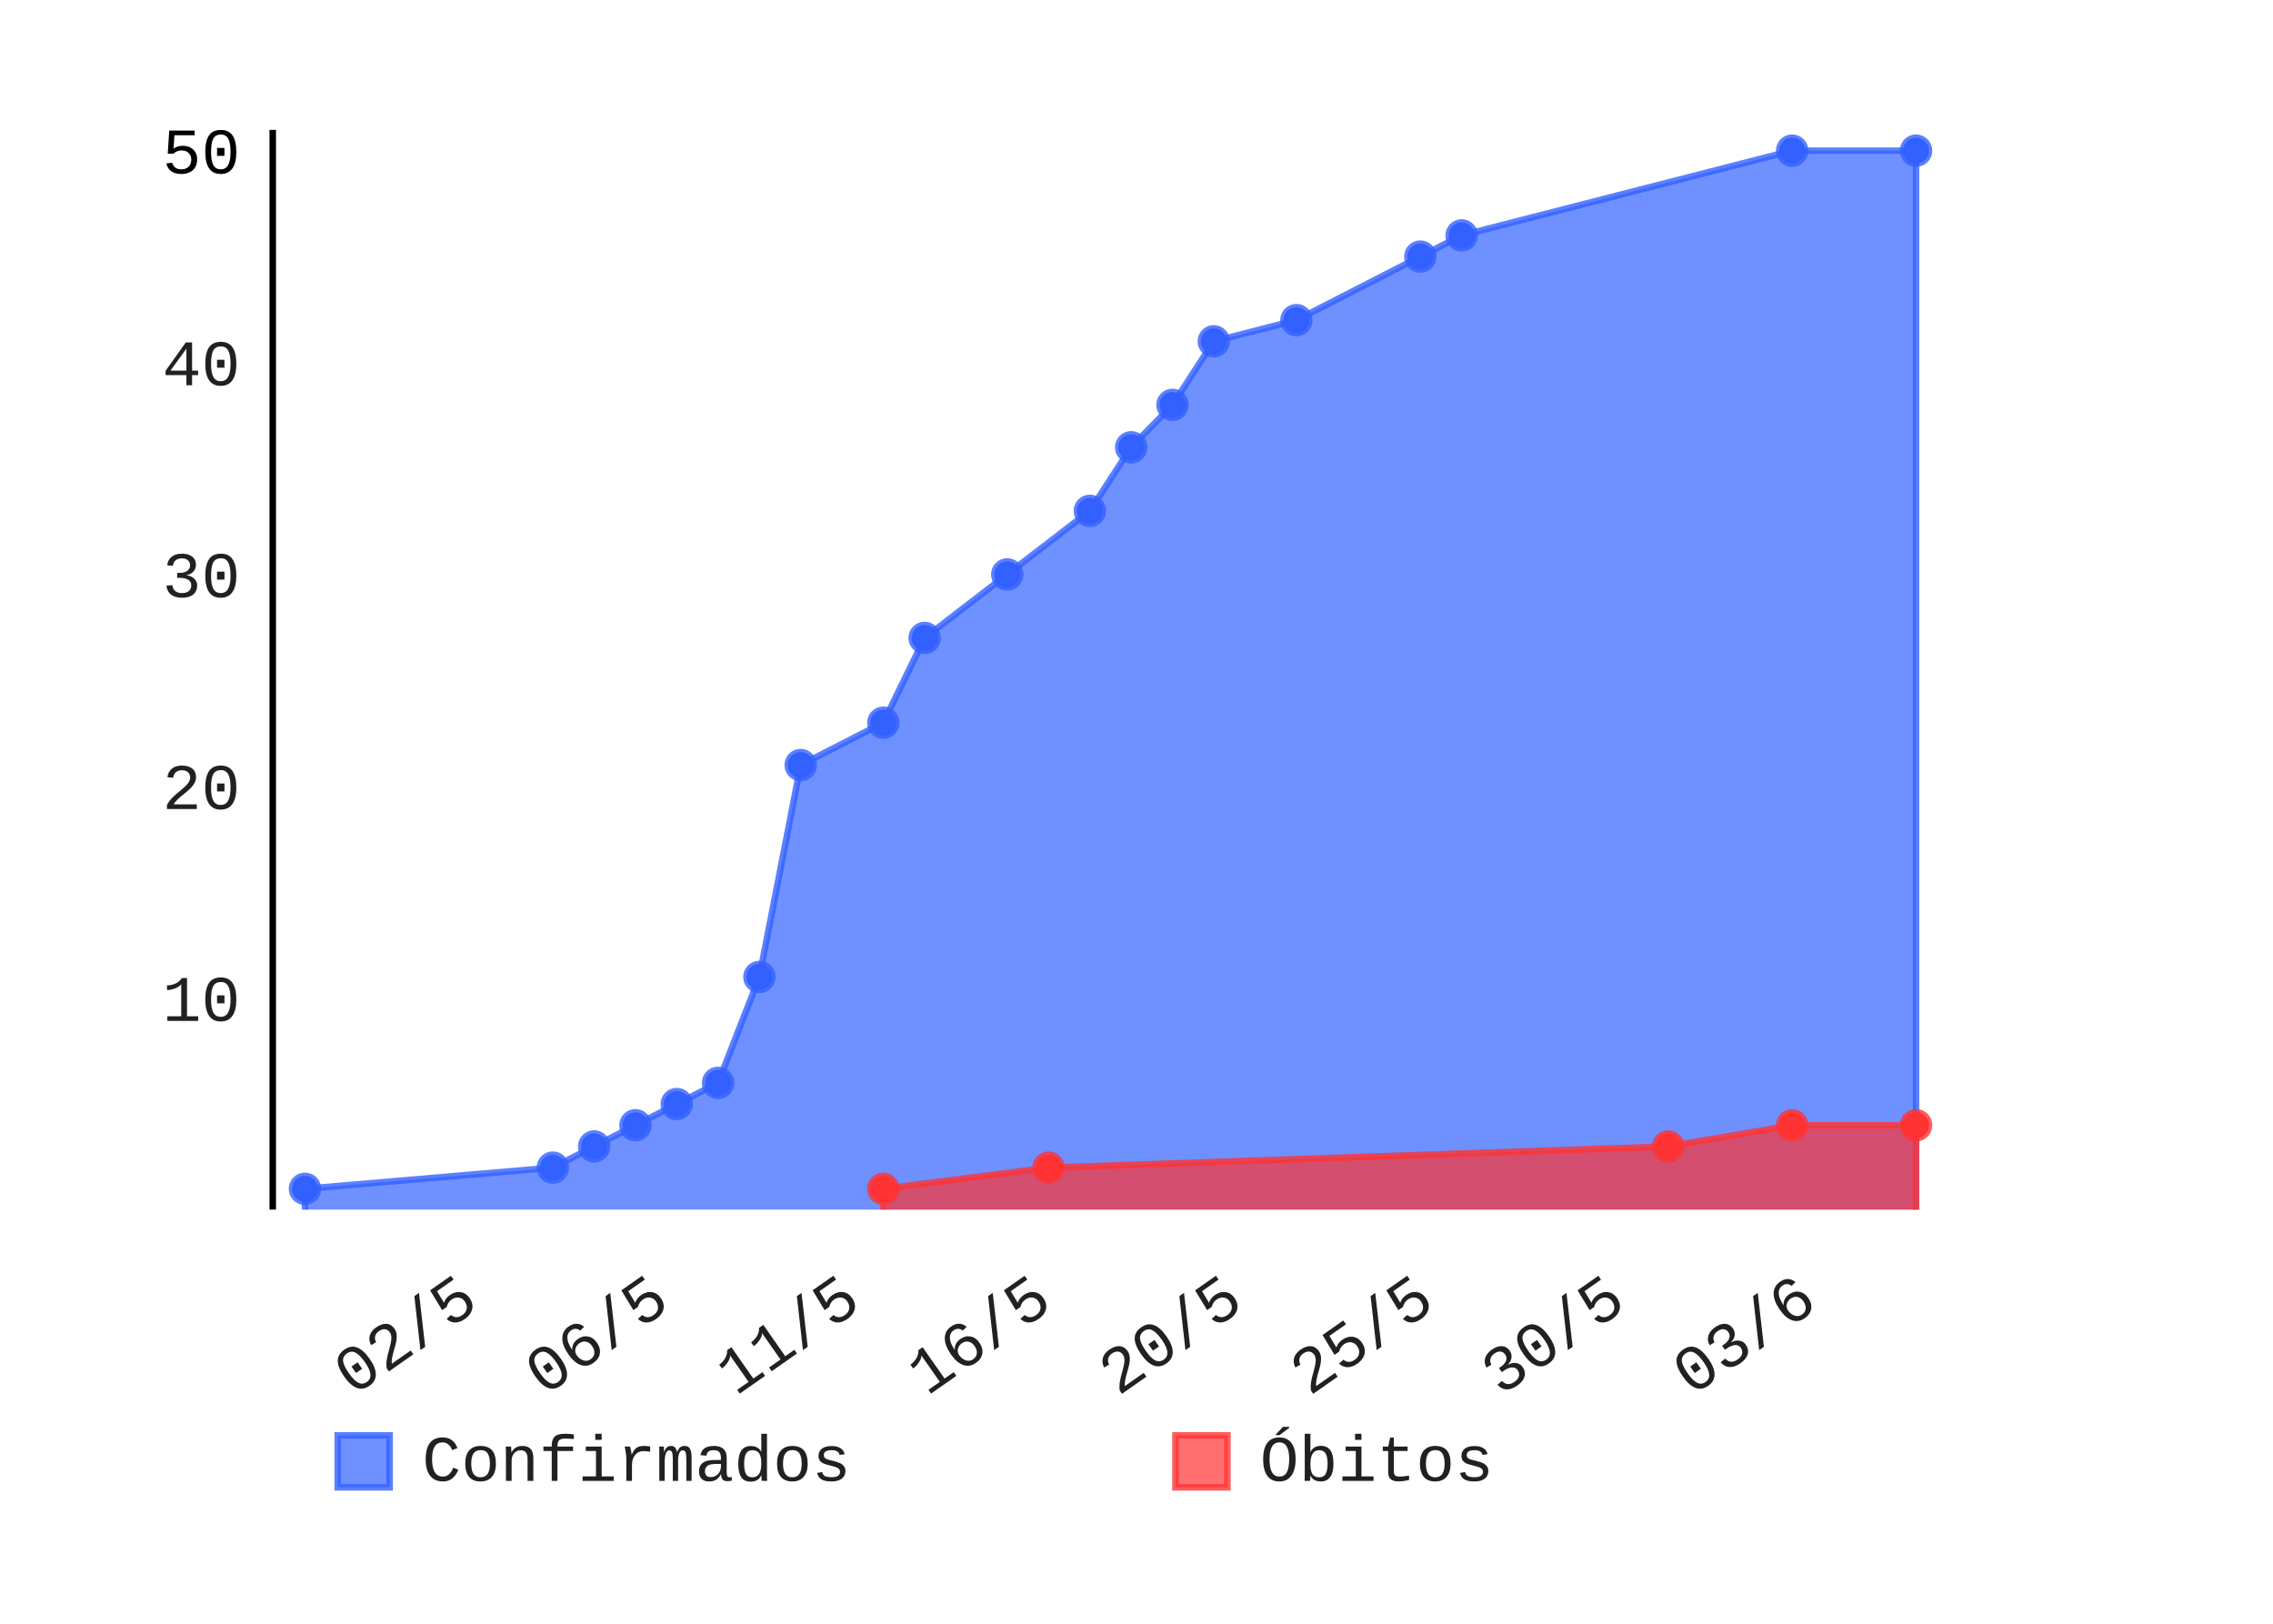
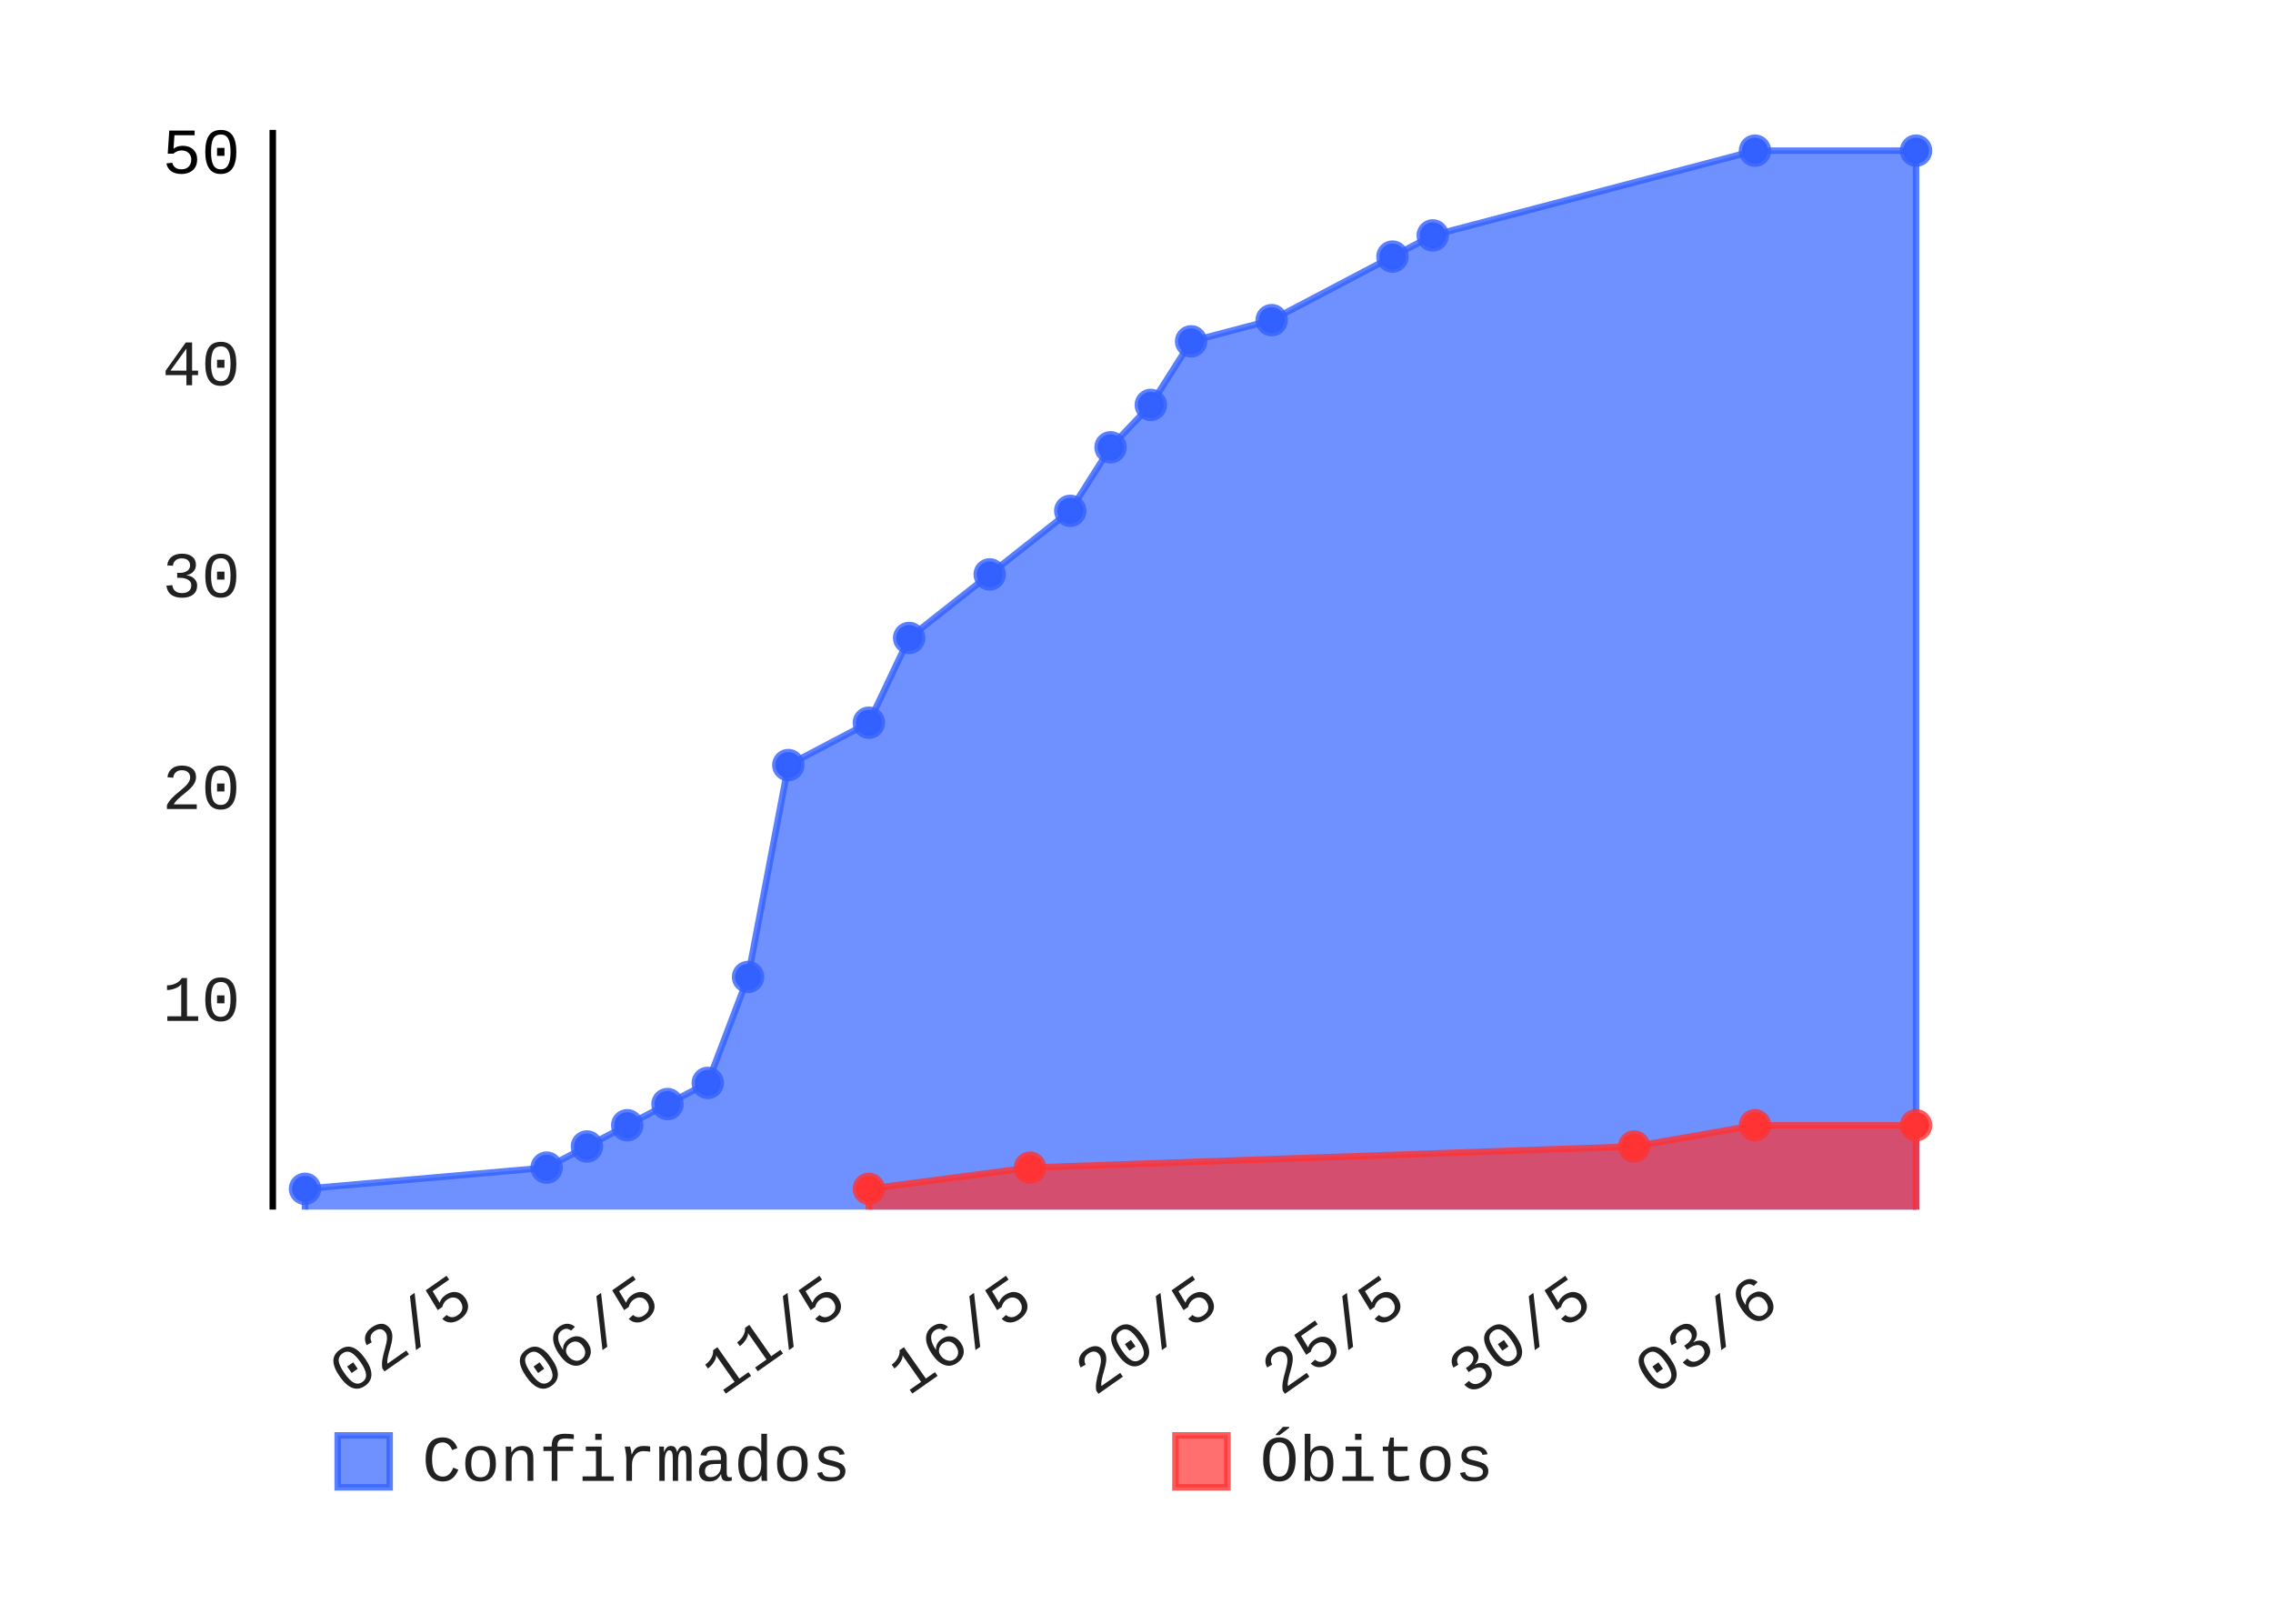
- <svg xmlns="http://www.w3.org/2000/svg" class="pygal-chart" height="250" id="chart-823087da-8001-46b5-928b-4d0a2192781a" viewBox="0 0 350 250" width="350">
+ <svg xmlns="http://www.w3.org/2000/svg" class="pygal-chart" height="250" id="chart-9f2ef8c3-c560-4177-b825-7a97929fde89" viewBox="0 0 350 250" width="350">
  <defs>
-     <style type="text/css">#chart-823087da-8001-46b5-928b-4d0a2192781a{-webkit-user-select:none;-webkit-font-smoothing:antialiased;font-family:Consolas,"Liberation Mono",Menlo,Courier,monospace}#chart-823087da-8001-46b5-928b-4d0a2192781a .title{font-family:Consolas,"Liberation Mono",Menlo,Courier,monospace;font-size:8px}#chart-823087da-8001-46b5-928b-4d0a2192781a .legends .legend text{font-family:Consolas,"Liberation Mono",Menlo,Courier,monospace;font-size:10px}#chart-823087da-8001-46b5-928b-4d0a2192781a .axis text{font-family:Consolas,"Liberation Mono",Menlo,Courier,monospace;font-size:10px}#chart-823087da-8001-46b5-928b-4d0a2192781a .axis text.major{font-family:Consolas,"Liberation Mono",Menlo,Courier,monospace;font-size:10px}#chart-823087da-8001-46b5-928b-4d0a2192781a .text-overlay text.value{font-family:Consolas,"Liberation Mono",Menlo,Courier,monospace;font-size:16px}#chart-823087da-8001-46b5-928b-4d0a2192781a .text-overlay text.label{font-family:Consolas,"Liberation Mono",Menlo,Courier,monospace;font-size:10px}#chart-823087da-8001-46b5-928b-4d0a2192781a .tooltip{font-family:Consolas,"Liberation Mono",Menlo,Courier,monospace;font-size:12px}#chart-823087da-8001-46b5-928b-4d0a2192781a text.no_data{font-family:Consolas,"Liberation Mono",Menlo,Courier,monospace;font-size:64px}
- #chart-823087da-8001-46b5-928b-4d0a2192781a{background-color:transparent}#chart-823087da-8001-46b5-928b-4d0a2192781a path,#chart-823087da-8001-46b5-928b-4d0a2192781a line,#chart-823087da-8001-46b5-928b-4d0a2192781a rect,#chart-823087da-8001-46b5-928b-4d0a2192781a circle{-webkit-transition:150ms;-moz-transition:150ms;transition:150ms}#chart-823087da-8001-46b5-928b-4d0a2192781a .graph &gt; .background{fill:transparent}#chart-823087da-8001-46b5-928b-4d0a2192781a .plot &gt; .background{fill:rgba(255,255,255,1)}#chart-823087da-8001-46b5-928b-4d0a2192781a .graph{fill:rgba(0,0,0,.87)}#chart-823087da-8001-46b5-928b-4d0a2192781a text.no_data{fill:rgba(0,0,0,1)}#chart-823087da-8001-46b5-928b-4d0a2192781a .title{fill:rgba(0,0,0,1)}#chart-823087da-8001-46b5-928b-4d0a2192781a .legends .legend text{fill:rgba(0,0,0,.87)}#chart-823087da-8001-46b5-928b-4d0a2192781a .legends .legend:hover text{fill:rgba(0,0,0,1)}#chart-823087da-8001-46b5-928b-4d0a2192781a .axis .line{stroke:rgba(0,0,0,1)}#chart-823087da-8001-46b5-928b-4d0a2192781a .axis .guide.line{stroke:rgba(0,0,0,.54)}#chart-823087da-8001-46b5-928b-4d0a2192781a .axis .major.line{stroke:rgba(0,0,0,.87)}#chart-823087da-8001-46b5-928b-4d0a2192781a .axis text.major{fill:rgba(0,0,0,1)}#chart-823087da-8001-46b5-928b-4d0a2192781a .axis.y .guides:hover .guide.line,#chart-823087da-8001-46b5-928b-4d0a2192781a .line-graph .axis.x .guides:hover .guide.line,#chart-823087da-8001-46b5-928b-4d0a2192781a .stackedline-graph .axis.x .guides:hover .guide.line,#chart-823087da-8001-46b5-928b-4d0a2192781a .xy-graph .axis.x .guides:hover .guide.line{stroke:rgba(0,0,0,1)}#chart-823087da-8001-46b5-928b-4d0a2192781a .axis .guides:hover text{fill:rgba(0,0,0,1)}#chart-823087da-8001-46b5-928b-4d0a2192781a .reactive{fill-opacity:.7;stroke-opacity:.8}#chart-823087da-8001-46b5-928b-4d0a2192781a .ci{stroke:rgba(0,0,0,.87)}#chart-823087da-8001-46b5-928b-4d0a2192781a .reactive.active,#chart-823087da-8001-46b5-928b-4d0a2192781a .active .reactive{fill-opacity:.8;stroke-opacity:.9;stroke-width:4}#chart-823087da-8001-46b5-928b-4d0a2192781a .ci .reactive.active{stroke-width:1.5}#chart-823087da-8001-46b5-928b-4d0a2192781a .series text{fill:rgba(0,0,0,1)}#chart-823087da-8001-46b5-928b-4d0a2192781a .tooltip rect{fill:rgba(255,255,255,1);stroke:rgba(0,0,0,1);-webkit-transition:opacity 150ms;-moz-transition:opacity 150ms;transition:opacity 150ms}#chart-823087da-8001-46b5-928b-4d0a2192781a .tooltip .label{fill:rgba(0,0,0,.87)}#chart-823087da-8001-46b5-928b-4d0a2192781a .tooltip .label{fill:rgba(0,0,0,.87)}#chart-823087da-8001-46b5-928b-4d0a2192781a .tooltip .legend{font-size:.8em;fill:rgba(0,0,0,.54)}#chart-823087da-8001-46b5-928b-4d0a2192781a .tooltip .x_label{font-size:.6em;fill:rgba(0,0,0,1)}#chart-823087da-8001-46b5-928b-4d0a2192781a .tooltip .xlink{font-size:.5em;text-decoration:underline}#chart-823087da-8001-46b5-928b-4d0a2192781a .tooltip .value{font-size:1.5em}#chart-823087da-8001-46b5-928b-4d0a2192781a .bound{font-size:.5em}#chart-823087da-8001-46b5-928b-4d0a2192781a .max-value{font-size:.75em;fill:rgba(0,0,0,.54)}#chart-823087da-8001-46b5-928b-4d0a2192781a .map-element{fill:rgba(255,255,255,1);stroke:rgba(0,0,0,.54) !important}#chart-823087da-8001-46b5-928b-4d0a2192781a .map-element .reactive{fill-opacity:inherit;stroke-opacity:inherit}#chart-823087da-8001-46b5-928b-4d0a2192781a .color-0,#chart-823087da-8001-46b5-928b-4d0a2192781a .color-0 a:visited{stroke:#3361FF;fill:#3361FF}#chart-823087da-8001-46b5-928b-4d0a2192781a .color-1,#chart-823087da-8001-46b5-928b-4d0a2192781a .color-1 a:visited{stroke:#FF3333;fill:#FF3333}#chart-823087da-8001-46b5-928b-4d0a2192781a .text-overlay .color-0 text{fill:black}#chart-823087da-8001-46b5-928b-4d0a2192781a .text-overlay .color-1 text{fill:black}
- #chart-823087da-8001-46b5-928b-4d0a2192781a text.no_data{text-anchor:middle}#chart-823087da-8001-46b5-928b-4d0a2192781a .guide.line{fill:none}#chart-823087da-8001-46b5-928b-4d0a2192781a .centered{text-anchor:middle}#chart-823087da-8001-46b5-928b-4d0a2192781a .title{text-anchor:middle}#chart-823087da-8001-46b5-928b-4d0a2192781a .legends .legend text{fill-opacity:1}#chart-823087da-8001-46b5-928b-4d0a2192781a .axis.x text{text-anchor:middle}#chart-823087da-8001-46b5-928b-4d0a2192781a .axis.x:not(.web) text[transform]{text-anchor:start}#chart-823087da-8001-46b5-928b-4d0a2192781a .axis.x:not(.web) text[transform].backwards{text-anchor:end}#chart-823087da-8001-46b5-928b-4d0a2192781a .axis.y text{text-anchor:end}#chart-823087da-8001-46b5-928b-4d0a2192781a .axis.y text[transform].backwards{text-anchor:start}#chart-823087da-8001-46b5-928b-4d0a2192781a .axis.y2 text{text-anchor:start}#chart-823087da-8001-46b5-928b-4d0a2192781a .axis.y2 text[transform].backwards{text-anchor:end}#chart-823087da-8001-46b5-928b-4d0a2192781a .axis .guide.line{stroke-dasharray:4,4}#chart-823087da-8001-46b5-928b-4d0a2192781a .axis .major.guide.line{stroke-dasharray:6,6}#chart-823087da-8001-46b5-928b-4d0a2192781a .horizontal .axis.y .guide.line,#chart-823087da-8001-46b5-928b-4d0a2192781a .horizontal .axis.y2 .guide.line,#chart-823087da-8001-46b5-928b-4d0a2192781a .vertical .axis.x .guide.line{opacity:0}#chart-823087da-8001-46b5-928b-4d0a2192781a .horizontal .axis.always_show .guide.line,#chart-823087da-8001-46b5-928b-4d0a2192781a .vertical .axis.always_show .guide.line{opacity:1 !important}#chart-823087da-8001-46b5-928b-4d0a2192781a .axis.y .guides:hover .guide.line,#chart-823087da-8001-46b5-928b-4d0a2192781a .axis.y2 .guides:hover .guide.line,#chart-823087da-8001-46b5-928b-4d0a2192781a .axis.x .guides:hover .guide.line{opacity:1}#chart-823087da-8001-46b5-928b-4d0a2192781a .axis .guides:hover text{opacity:1}#chart-823087da-8001-46b5-928b-4d0a2192781a .nofill{fill:none}#chart-823087da-8001-46b5-928b-4d0a2192781a .subtle-fill{fill-opacity:.2}#chart-823087da-8001-46b5-928b-4d0a2192781a .dot{stroke-width:1px;fill-opacity:1}#chart-823087da-8001-46b5-928b-4d0a2192781a .dot.active{stroke-width:5px}#chart-823087da-8001-46b5-928b-4d0a2192781a .dot.negative{fill:transparent}#chart-823087da-8001-46b5-928b-4d0a2192781a text,#chart-823087da-8001-46b5-928b-4d0a2192781a tspan{stroke:none !important}#chart-823087da-8001-46b5-928b-4d0a2192781a .series text.active{opacity:1}#chart-823087da-8001-46b5-928b-4d0a2192781a .tooltip rect{fill-opacity:.95;stroke-width:.5}#chart-823087da-8001-46b5-928b-4d0a2192781a .tooltip text{fill-opacity:1}#chart-823087da-8001-46b5-928b-4d0a2192781a .showable{visibility:hidden}#chart-823087da-8001-46b5-928b-4d0a2192781a .showable.shown{visibility:visible}#chart-823087da-8001-46b5-928b-4d0a2192781a .gauge-background{fill:rgba(229,229,229,1);stroke:none}#chart-823087da-8001-46b5-928b-4d0a2192781a .bg-lines{stroke:transparent;stroke-width:2px}</style>
+     <style type="text/css">#chart-9f2ef8c3-c560-4177-b825-7a97929fde89{-webkit-user-select:none;-webkit-font-smoothing:antialiased;font-family:Consolas,"Liberation Mono",Menlo,Courier,monospace}#chart-9f2ef8c3-c560-4177-b825-7a97929fde89 .title{font-family:Consolas,"Liberation Mono",Menlo,Courier,monospace;font-size:8px}#chart-9f2ef8c3-c560-4177-b825-7a97929fde89 .legends .legend text{font-family:Consolas,"Liberation Mono",Menlo,Courier,monospace;font-size:10px}#chart-9f2ef8c3-c560-4177-b825-7a97929fde89 .axis text{font-family:Consolas,"Liberation Mono",Menlo,Courier,monospace;font-size:10px}#chart-9f2ef8c3-c560-4177-b825-7a97929fde89 .axis text.major{font-family:Consolas,"Liberation Mono",Menlo,Courier,monospace;font-size:10px}#chart-9f2ef8c3-c560-4177-b825-7a97929fde89 .text-overlay text.value{font-family:Consolas,"Liberation Mono",Menlo,Courier,monospace;font-size:16px}#chart-9f2ef8c3-c560-4177-b825-7a97929fde89 .text-overlay text.label{font-family:Consolas,"Liberation Mono",Menlo,Courier,monospace;font-size:10px}#chart-9f2ef8c3-c560-4177-b825-7a97929fde89 .tooltip{font-family:Consolas,"Liberation Mono",Menlo,Courier,monospace;font-size:12px}#chart-9f2ef8c3-c560-4177-b825-7a97929fde89 text.no_data{font-family:Consolas,"Liberation Mono",Menlo,Courier,monospace;font-size:64px}
+ #chart-9f2ef8c3-c560-4177-b825-7a97929fde89{background-color:transparent}#chart-9f2ef8c3-c560-4177-b825-7a97929fde89 path,#chart-9f2ef8c3-c560-4177-b825-7a97929fde89 line,#chart-9f2ef8c3-c560-4177-b825-7a97929fde89 rect,#chart-9f2ef8c3-c560-4177-b825-7a97929fde89 circle{-webkit-transition:150ms;-moz-transition:150ms;transition:150ms}#chart-9f2ef8c3-c560-4177-b825-7a97929fde89 .graph &gt; .background{fill:transparent}#chart-9f2ef8c3-c560-4177-b825-7a97929fde89 .plot &gt; .background{fill:rgba(255,255,255,1)}#chart-9f2ef8c3-c560-4177-b825-7a97929fde89 .graph{fill:rgba(0,0,0,.87)}#chart-9f2ef8c3-c560-4177-b825-7a97929fde89 text.no_data{fill:rgba(0,0,0,1)}#chart-9f2ef8c3-c560-4177-b825-7a97929fde89 .title{fill:rgba(0,0,0,1)}#chart-9f2ef8c3-c560-4177-b825-7a97929fde89 .legends .legend text{fill:rgba(0,0,0,.87)}#chart-9f2ef8c3-c560-4177-b825-7a97929fde89 .legends .legend:hover text{fill:rgba(0,0,0,1)}#chart-9f2ef8c3-c560-4177-b825-7a97929fde89 .axis .line{stroke:rgba(0,0,0,1)}#chart-9f2ef8c3-c560-4177-b825-7a97929fde89 .axis .guide.line{stroke:rgba(0,0,0,.54)}#chart-9f2ef8c3-c560-4177-b825-7a97929fde89 .axis .major.line{stroke:rgba(0,0,0,.87)}#chart-9f2ef8c3-c560-4177-b825-7a97929fde89 .axis text.major{fill:rgba(0,0,0,1)}#chart-9f2ef8c3-c560-4177-b825-7a97929fde89 .axis.y .guides:hover .guide.line,#chart-9f2ef8c3-c560-4177-b825-7a97929fde89 .line-graph .axis.x .guides:hover .guide.line,#chart-9f2ef8c3-c560-4177-b825-7a97929fde89 .stackedline-graph .axis.x .guides:hover .guide.line,#chart-9f2ef8c3-c560-4177-b825-7a97929fde89 .xy-graph .axis.x .guides:hover .guide.line{stroke:rgba(0,0,0,1)}#chart-9f2ef8c3-c560-4177-b825-7a97929fde89 .axis .guides:hover text{fill:rgba(0,0,0,1)}#chart-9f2ef8c3-c560-4177-b825-7a97929fde89 .reactive{fill-opacity:.7;stroke-opacity:.8}#chart-9f2ef8c3-c560-4177-b825-7a97929fde89 .ci{stroke:rgba(0,0,0,.87)}#chart-9f2ef8c3-c560-4177-b825-7a97929fde89 .reactive.active,#chart-9f2ef8c3-c560-4177-b825-7a97929fde89 .active .reactive{fill-opacity:.8;stroke-opacity:.9;stroke-width:4}#chart-9f2ef8c3-c560-4177-b825-7a97929fde89 .ci .reactive.active{stroke-width:1.5}#chart-9f2ef8c3-c560-4177-b825-7a97929fde89 .series text{fill:rgba(0,0,0,1)}#chart-9f2ef8c3-c560-4177-b825-7a97929fde89 .tooltip rect{fill:rgba(255,255,255,1);stroke:rgba(0,0,0,1);-webkit-transition:opacity 150ms;-moz-transition:opacity 150ms;transition:opacity 150ms}#chart-9f2ef8c3-c560-4177-b825-7a97929fde89 .tooltip .label{fill:rgba(0,0,0,.87)}#chart-9f2ef8c3-c560-4177-b825-7a97929fde89 .tooltip .label{fill:rgba(0,0,0,.87)}#chart-9f2ef8c3-c560-4177-b825-7a97929fde89 .tooltip .legend{font-size:.8em;fill:rgba(0,0,0,.54)}#chart-9f2ef8c3-c560-4177-b825-7a97929fde89 .tooltip .x_label{font-size:.6em;fill:rgba(0,0,0,1)}#chart-9f2ef8c3-c560-4177-b825-7a97929fde89 .tooltip .xlink{font-size:.5em;text-decoration:underline}#chart-9f2ef8c3-c560-4177-b825-7a97929fde89 .tooltip .value{font-size:1.5em}#chart-9f2ef8c3-c560-4177-b825-7a97929fde89 .bound{font-size:.5em}#chart-9f2ef8c3-c560-4177-b825-7a97929fde89 .max-value{font-size:.75em;fill:rgba(0,0,0,.54)}#chart-9f2ef8c3-c560-4177-b825-7a97929fde89 .map-element{fill:rgba(255,255,255,1);stroke:rgba(0,0,0,.54) !important}#chart-9f2ef8c3-c560-4177-b825-7a97929fde89 .map-element .reactive{fill-opacity:inherit;stroke-opacity:inherit}#chart-9f2ef8c3-c560-4177-b825-7a97929fde89 .color-0,#chart-9f2ef8c3-c560-4177-b825-7a97929fde89 .color-0 a:visited{stroke:#3361FF;fill:#3361FF}#chart-9f2ef8c3-c560-4177-b825-7a97929fde89 .color-1,#chart-9f2ef8c3-c560-4177-b825-7a97929fde89 .color-1 a:visited{stroke:#FF3333;fill:#FF3333}#chart-9f2ef8c3-c560-4177-b825-7a97929fde89 .text-overlay .color-0 text{fill:black}#chart-9f2ef8c3-c560-4177-b825-7a97929fde89 .text-overlay .color-1 text{fill:black}
+ #chart-9f2ef8c3-c560-4177-b825-7a97929fde89 text.no_data{text-anchor:middle}#chart-9f2ef8c3-c560-4177-b825-7a97929fde89 .guide.line{fill:none}#chart-9f2ef8c3-c560-4177-b825-7a97929fde89 .centered{text-anchor:middle}#chart-9f2ef8c3-c560-4177-b825-7a97929fde89 .title{text-anchor:middle}#chart-9f2ef8c3-c560-4177-b825-7a97929fde89 .legends .legend text{fill-opacity:1}#chart-9f2ef8c3-c560-4177-b825-7a97929fde89 .axis.x text{text-anchor:middle}#chart-9f2ef8c3-c560-4177-b825-7a97929fde89 .axis.x:not(.web) text[transform]{text-anchor:start}#chart-9f2ef8c3-c560-4177-b825-7a97929fde89 .axis.x:not(.web) text[transform].backwards{text-anchor:end}#chart-9f2ef8c3-c560-4177-b825-7a97929fde89 .axis.y text{text-anchor:end}#chart-9f2ef8c3-c560-4177-b825-7a97929fde89 .axis.y text[transform].backwards{text-anchor:start}#chart-9f2ef8c3-c560-4177-b825-7a97929fde89 .axis.y2 text{text-anchor:start}#chart-9f2ef8c3-c560-4177-b825-7a97929fde89 .axis.y2 text[transform].backwards{text-anchor:end}#chart-9f2ef8c3-c560-4177-b825-7a97929fde89 .axis .guide.line{stroke-dasharray:4,4}#chart-9f2ef8c3-c560-4177-b825-7a97929fde89 .axis .major.guide.line{stroke-dasharray:6,6}#chart-9f2ef8c3-c560-4177-b825-7a97929fde89 .horizontal .axis.y .guide.line,#chart-9f2ef8c3-c560-4177-b825-7a97929fde89 .horizontal .axis.y2 .guide.line,#chart-9f2ef8c3-c560-4177-b825-7a97929fde89 .vertical .axis.x .guide.line{opacity:0}#chart-9f2ef8c3-c560-4177-b825-7a97929fde89 .horizontal .axis.always_show .guide.line,#chart-9f2ef8c3-c560-4177-b825-7a97929fde89 .vertical .axis.always_show .guide.line{opacity:1 !important}#chart-9f2ef8c3-c560-4177-b825-7a97929fde89 .axis.y .guides:hover .guide.line,#chart-9f2ef8c3-c560-4177-b825-7a97929fde89 .axis.y2 .guides:hover .guide.line,#chart-9f2ef8c3-c560-4177-b825-7a97929fde89 .axis.x .guides:hover .guide.line{opacity:1}#chart-9f2ef8c3-c560-4177-b825-7a97929fde89 .axis .guides:hover text{opacity:1}#chart-9f2ef8c3-c560-4177-b825-7a97929fde89 .nofill{fill:none}#chart-9f2ef8c3-c560-4177-b825-7a97929fde89 .subtle-fill{fill-opacity:.2}#chart-9f2ef8c3-c560-4177-b825-7a97929fde89 .dot{stroke-width:1px;fill-opacity:1}#chart-9f2ef8c3-c560-4177-b825-7a97929fde89 .dot.active{stroke-width:5px}#chart-9f2ef8c3-c560-4177-b825-7a97929fde89 .dot.negative{fill:transparent}#chart-9f2ef8c3-c560-4177-b825-7a97929fde89 text,#chart-9f2ef8c3-c560-4177-b825-7a97929fde89 tspan{stroke:none !important}#chart-9f2ef8c3-c560-4177-b825-7a97929fde89 .series text.active{opacity:1}#chart-9f2ef8c3-c560-4177-b825-7a97929fde89 .tooltip rect{fill-opacity:.95;stroke-width:.5}#chart-9f2ef8c3-c560-4177-b825-7a97929fde89 .tooltip text{fill-opacity:1}#chart-9f2ef8c3-c560-4177-b825-7a97929fde89 .showable{visibility:hidden}#chart-9f2ef8c3-c560-4177-b825-7a97929fde89 .showable.shown{visibility:visible}#chart-9f2ef8c3-c560-4177-b825-7a97929fde89 .gauge-background{fill:rgba(229,229,229,1);stroke:none}#chart-9f2ef8c3-c560-4177-b825-7a97929fde89 .bg-lines{stroke:transparent;stroke-width:2px}</style>
  </defs>
  <g class="graph datetimeline-graph vertical">
    <rect class="background" height="250" width="350" x="0" y="0" />
    <g class="plot" transform="translate(42, 20)">
      <rect class="background" height="166.234" width="258.0" x="0" y="0" />
      <g class="axis y">
        <g class="guides">
          <text class="" x="-5" y="137.179">10</text>
        </g>
        <g class="guides">
          <text class="" x="-5" y="104.558">20</text>
        </g>
        <g class="guides">
          <text class="" x="-5" y="71.938">30</text>
        </g>
        <g class="guides">
          <text class="" x="-5" y="39.317">40</text>
        </g>
        <g class="guides">
          <text class="major" x="-5" y="6.697">50</text>
        </g>
      </g>
      <g class="axis x">
        <path class="line" d="M0 0 v166.234" />
        <g class="guides">
-           <path class="guide line" d="M32.054 0 v166.234" />
-           <text class="backwards" transform="rotate(325 32.05446 181.2342)" x="32.054" y="181.234">02/5</text>
+           <path class="guide line" d="M31.377 0 v166.234" />
+           <text class="backwards" transform="rotate(325 31.37714 181.2342)" x="31.377" y="181.234">02/5</text>
        </g>
        <g class="guides">
-           <path class="guide line" d="M61.503 0 v166.234" />
-           <text class="backwards" transform="rotate(325 61.50329 181.2342)" x="61.503" y="181.234">06/5</text>
+           <path class="guide line" d="M60.09 0 v166.234" />
+           <text class="backwards" transform="rotate(325 60.08974 181.2342)" x="60.09" y="181.234">06/5</text>
        </g>
        <g class="guides">
-           <path class="guide line" d="M90.952 0 v166.234" />
-           <text class="backwards" transform="rotate(325 90.95212 181.2342)" x="90.952" y="181.234">11/5</text>
+           <path class="guide line" d="M88.802 0 v166.234" />
+           <text class="backwards" transform="rotate(325 88.80235 181.2342)" x="88.802" y="181.234">11/5</text>
        </g>
        <g class="guides">
-           <path class="guide line" d="M120.401 0 v166.234" />
-           <text class="backwards" transform="rotate(325 120.4009 181.2342)" x="120.401" y="181.234">16/5</text>
+           <path class="guide line" d="M117.515 0 v166.234" />
+           <text class="backwards" transform="rotate(325 117.515 181.2342)" x="117.515" y="181.234">16/5</text>
        </g>
        <g class="guides">
-           <path class="guide line" d="M149.85 0 v166.234" />
-           <text class="backwards" transform="rotate(325 149.8498 181.2342)" x="149.85" y="181.234">20/5</text>
+           <path class="guide line" d="M146.228 0 v166.234" />
+           <text class="backwards" transform="rotate(325 146.2276 181.2342)" x="146.228" y="181.234">20/5</text>
        </g>
        <g class="guides">
-           <path class="guide line" d="M179.299 0 v166.234" />
-           <text class="backwards" transform="rotate(325 179.2986 181.2342)" x="179.299" y="181.234">25/5</text>
+           <path class="guide line" d="M174.94 0 v166.234" />
+           <text class="backwards" transform="rotate(325 174.9402 181.2342)" x="174.94" y="181.234">25/5</text>
        </g>
        <g class="guides">
-           <path class="guide line" d="M208.747 0 v166.234" />
-           <text class="backwards" transform="rotate(325 208.7474 181.2342)" x="208.747" y="181.234">30/5</text>
+           <path class="guide line" d="M203.653 0 v166.234" />
+           <text class="backwards" transform="rotate(325 203.6528 181.2342)" x="203.653" y="181.234">30/5</text>
        </g>
        <g class="guides">
-           <path class="guide line" d="M238.196 0 v166.234" />
-           <text class="backwards" transform="rotate(325 238.1963 181.2342)" x="238.196" y="181.234">03/6</text>
+           <path class="guide line" d="M232.365 0 v166.234" />
+           <text class="backwards" transform="rotate(325 232.3654 181.2342)" x="232.365" y="181.234">03/6</text>
        </g>
      </g>
      <g class="series serie-0 color-0">
-         <path class="line reactive" d="M4.962 166.234 L4.962 163.037 43.127 159.775 49.488 156.513 55.849 153.251 62.21 149.989 68.571 146.727 74.932 130.417 81.293 97.796 94.015 91.272 100.376 78.224 113.098 68.438 125.82 58.652 132.18 48.866 138.541 42.341 144.902 32.555 157.624 29.293 176.707 19.507 183.068 16.245 233.956 3.197 253.038 3.197 253.038 166.234" />
+         <path class="line reactive" d="M4.962 166.234 L4.962 163.037 42.173 159.775 48.375 156.513 54.577 153.251 60.779 149.989 66.981 146.727 73.183 130.417 79.385 97.796 91.788 91.272 97.99 78.224 110.394 68.438 122.798 58.652 129 48.866 135.202 42.341 141.404 32.555 153.808 29.293 172.413 19.507 178.615 16.245 228.231 3.197 253.038 3.197 253.038 166.234" />
      </g>
      <g class="series serie-1 color-1">
-         <path class="line reactive" d="M94.015 166.234 L94.015 163.037 119.459 159.775 214.873 156.513 233.956 153.251 253.038 153.251 253.038 166.234" />
+         <path class="line reactive" d="M91.788 166.234 L91.788 163.037 116.596 159.775 209.625 156.513 228.231 153.251 253.038 153.251 253.038 166.234" />
      </g>
    </g>
    <g class="titles" />
    <g class="plot overlay" transform="translate(42, 20)">
      <g class="series serie-0 color-0">
        <g class="dots">
          <circle class="dot reactive tooltip-trigger" cx="4.962" cy="163.037" r="2" />
        </g>
        <g class="dots">
-           <circle class="dot reactive tooltip-trigger" cx="43.127" cy="159.775" r="2" />
+           <circle class="dot reactive tooltip-trigger" cx="42.173" cy="159.775" r="2" />
        </g>
        <g class="dots">
-           <circle class="dot reactive tooltip-trigger" cx="49.488" cy="156.513" r="2" />
+           <circle class="dot reactive tooltip-trigger" cx="48.375" cy="156.513" r="2" />
        </g>
        <g class="dots">
-           <circle class="dot reactive tooltip-trigger" cx="55.849" cy="153.251" r="2" />
+           <circle class="dot reactive tooltip-trigger" cx="54.577" cy="153.251" r="2" />
        </g>
        <g class="dots">
-           <circle class="dot reactive tooltip-trigger" cx="62.21" cy="149.989" r="2" />
+           <circle class="dot reactive tooltip-trigger" cx="60.779" cy="149.989" r="2" />
        </g>
        <g class="dots">
-           <circle class="dot reactive tooltip-trigger" cx="68.571" cy="146.727" r="2" />
+           <circle class="dot reactive tooltip-trigger" cx="66.981" cy="146.727" r="2" />
        </g>
        <g class="dots">
-           <circle class="dot reactive tooltip-trigger" cx="74.932" cy="130.417" r="2" />
+           <circle class="dot reactive tooltip-trigger" cx="73.183" cy="130.417" r="2" />
        </g>
        <g class="dots">
-           <circle class="dot reactive tooltip-trigger" cx="81.293" cy="97.796" r="2" />
+           <circle class="dot reactive tooltip-trigger" cx="79.385" cy="97.796" r="2" />
        </g>
        <g class="dots">
-           <circle class="dot reactive tooltip-trigger" cx="94.015" cy="91.272" r="2" />
+           <circle class="dot reactive tooltip-trigger" cx="91.788" cy="91.272" r="2" />
        </g>
        <g class="dots">
-           <circle class="dot reactive tooltip-trigger" cx="100.376" cy="78.224" r="2" />
+           <circle class="dot reactive tooltip-trigger" cx="97.99" cy="78.224" r="2" />
        </g>
        <g class="dots">
-           <circle class="dot reactive tooltip-trigger" cx="113.098" cy="68.438" r="2" />
+           <circle class="dot reactive tooltip-trigger" cx="110.394" cy="68.438" r="2" />
        </g>
        <g class="dots">
-           <circle class="dot reactive tooltip-trigger" cx="125.82" cy="58.652" r="2" />
+           <circle class="dot reactive tooltip-trigger" cx="122.798" cy="58.652" r="2" />
        </g>
        <g class="dots">
-           <circle class="dot reactive tooltip-trigger" cx="132.18" cy="48.866" r="2" />
+           <circle class="dot reactive tooltip-trigger" cx="129.0" cy="48.866" r="2" />
        </g>
        <g class="dots">
-           <circle class="dot reactive tooltip-trigger" cx="138.541" cy="42.341" r="2" />
+           <circle class="dot reactive tooltip-trigger" cx="135.202" cy="42.341" r="2" />
        </g>
        <g class="dots">
-           <circle class="dot reactive tooltip-trigger" cx="144.902" cy="32.555" r="2" />
+           <circle class="dot reactive tooltip-trigger" cx="141.404" cy="32.555" r="2" />
        </g>
        <g class="dots">
-           <circle class="dot reactive tooltip-trigger" cx="157.624" cy="29.293" r="2" />
+           <circle class="dot reactive tooltip-trigger" cx="153.808" cy="29.293" r="2" />
        </g>
        <g class="dots">
-           <circle class="dot reactive tooltip-trigger" cx="176.707" cy="19.507" r="2" />
+           <circle class="dot reactive tooltip-trigger" cx="172.413" cy="19.507" r="2" />
        </g>
        <g class="dots">
-           <circle class="dot reactive tooltip-trigger" cx="183.068" cy="16.245" r="2" />
+           <circle class="dot reactive tooltip-trigger" cx="178.615" cy="16.245" r="2" />
        </g>
        <g class="dots">
-           <circle class="dot reactive tooltip-trigger" cx="233.956" cy="3.197" r="2" />
+           <circle class="dot reactive tooltip-trigger" cx="228.231" cy="3.197" r="2" />
        </g>
        <g class="dots">
          <circle class="dot reactive tooltip-trigger" cx="253.038" cy="3.197" r="2" />
        </g>
      </g>
      <g class="series serie-1 color-1">
        <g class="dots">
-           <circle class="dot reactive tooltip-trigger" cx="94.015" cy="163.037" r="2" />
+           <circle class="dot reactive tooltip-trigger" cx="91.788" cy="163.037" r="2" />
        </g>
        <g class="dots">
-           <circle class="dot reactive tooltip-trigger" cx="119.459" cy="159.775" r="2" />
+           <circle class="dot reactive tooltip-trigger" cx="116.596" cy="159.775" r="2" />
        </g>
        <g class="dots">
-           <circle class="dot reactive tooltip-trigger" cx="214.873" cy="156.513" r="2" />
+           <circle class="dot reactive tooltip-trigger" cx="209.625" cy="156.513" r="2" />
        </g>
        <g class="dots">
-           <circle class="dot reactive tooltip-trigger" cx="233.956" cy="153.251" r="2" />
+           <circle class="dot reactive tooltip-trigger" cx="228.231" cy="153.251" r="2" />
        </g>
        <g class="dots">
          <circle class="dot reactive tooltip-trigger" cx="253.038" cy="153.251" r="2" />
        </g>
      </g>
    </g>
    <g class="plot text-overlay" transform="translate(42, 20)">
      <g class="series serie-0 color-0" />
      <g class="series serie-1 color-1" />
    </g>
    <g class="plot tooltip-overlay" transform="translate(42, 20)">
      <g class="tooltip" style="opacity: 0" transform="translate(0 0)">
        <rect class="tooltip-box" height="0" rx="10" ry="10" width="0" />
        <g class="text" />
      </g>
    </g>
    <g class="legends" transform="translate(52, 220)">
      <g class="legend reactive activate-serie" id="activate-serie-0">
        <rect class="color-0 reactive" height="8" width="8" x="0.0" y="1.0" />
        <text x="13.0" y="8.0">Confirmados</text>
      </g>
      <g class="legend reactive activate-serie" id="activate-serie-1">
        <rect class="color-1 reactive" height="8" width="8" x="129.0" y="1.0" />
        <text x="142.0" y="8.0">Óbitos</text>
      </g>
    </g>
  </g>
</svg>
